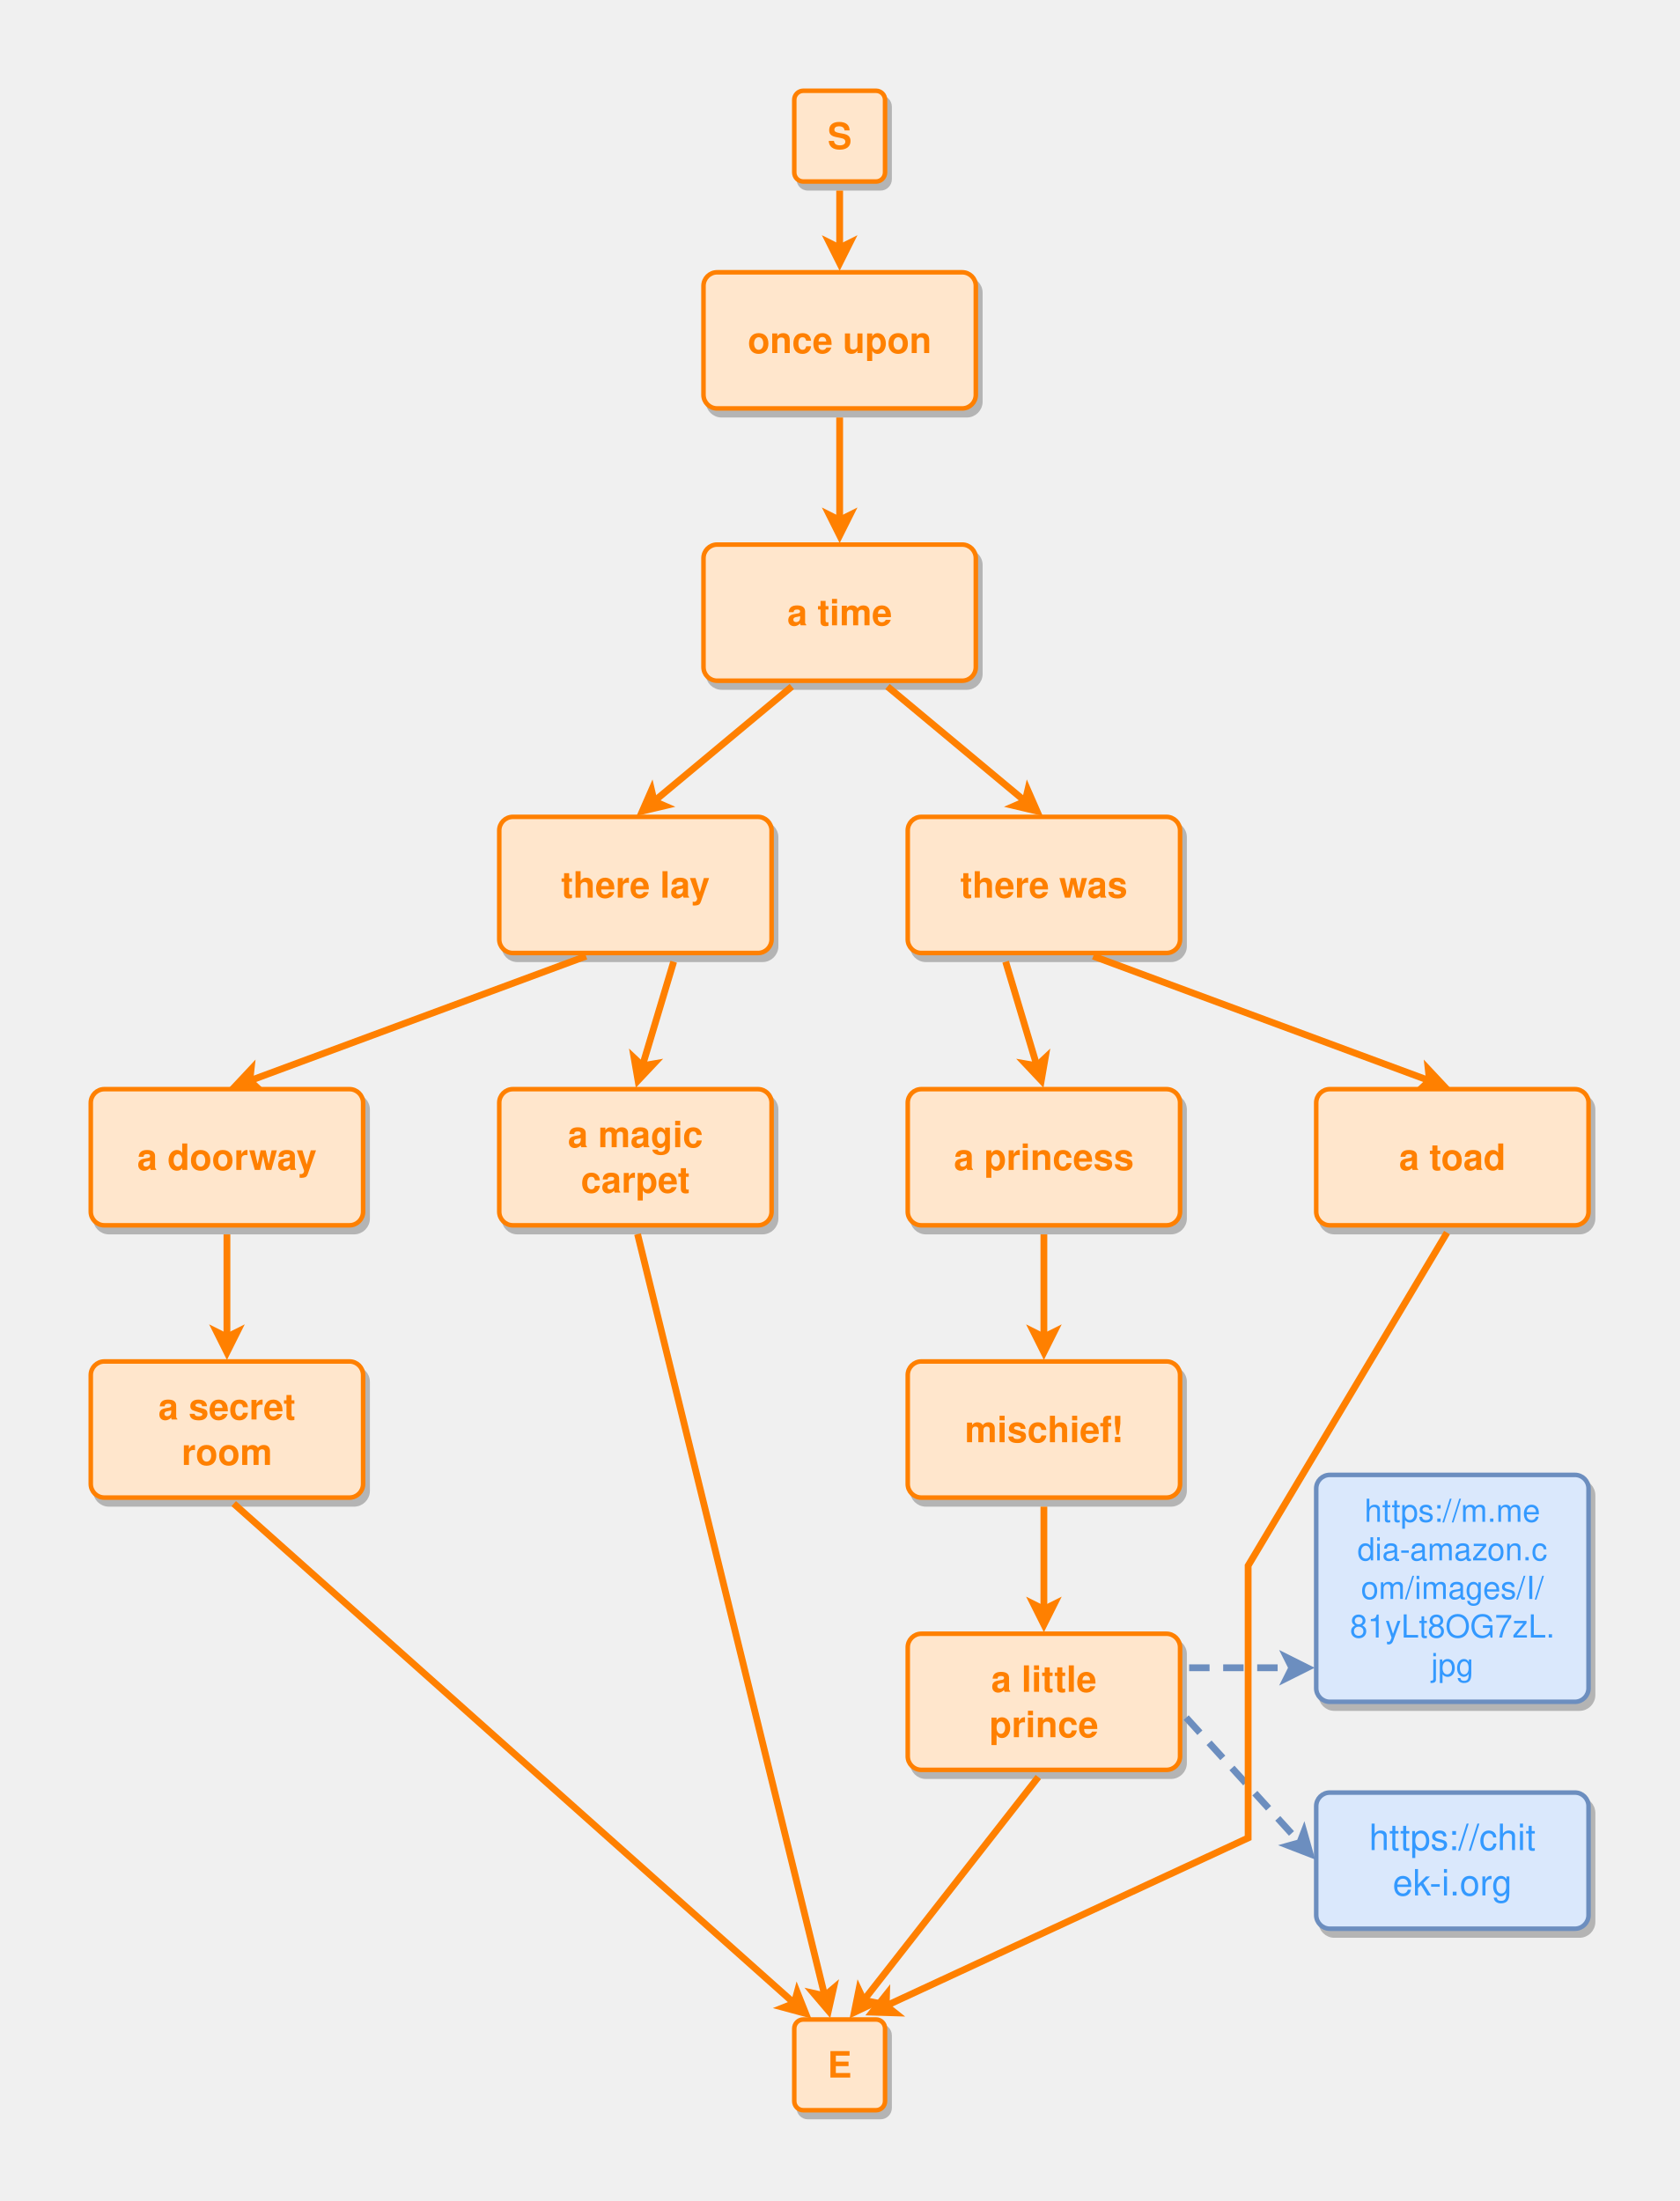
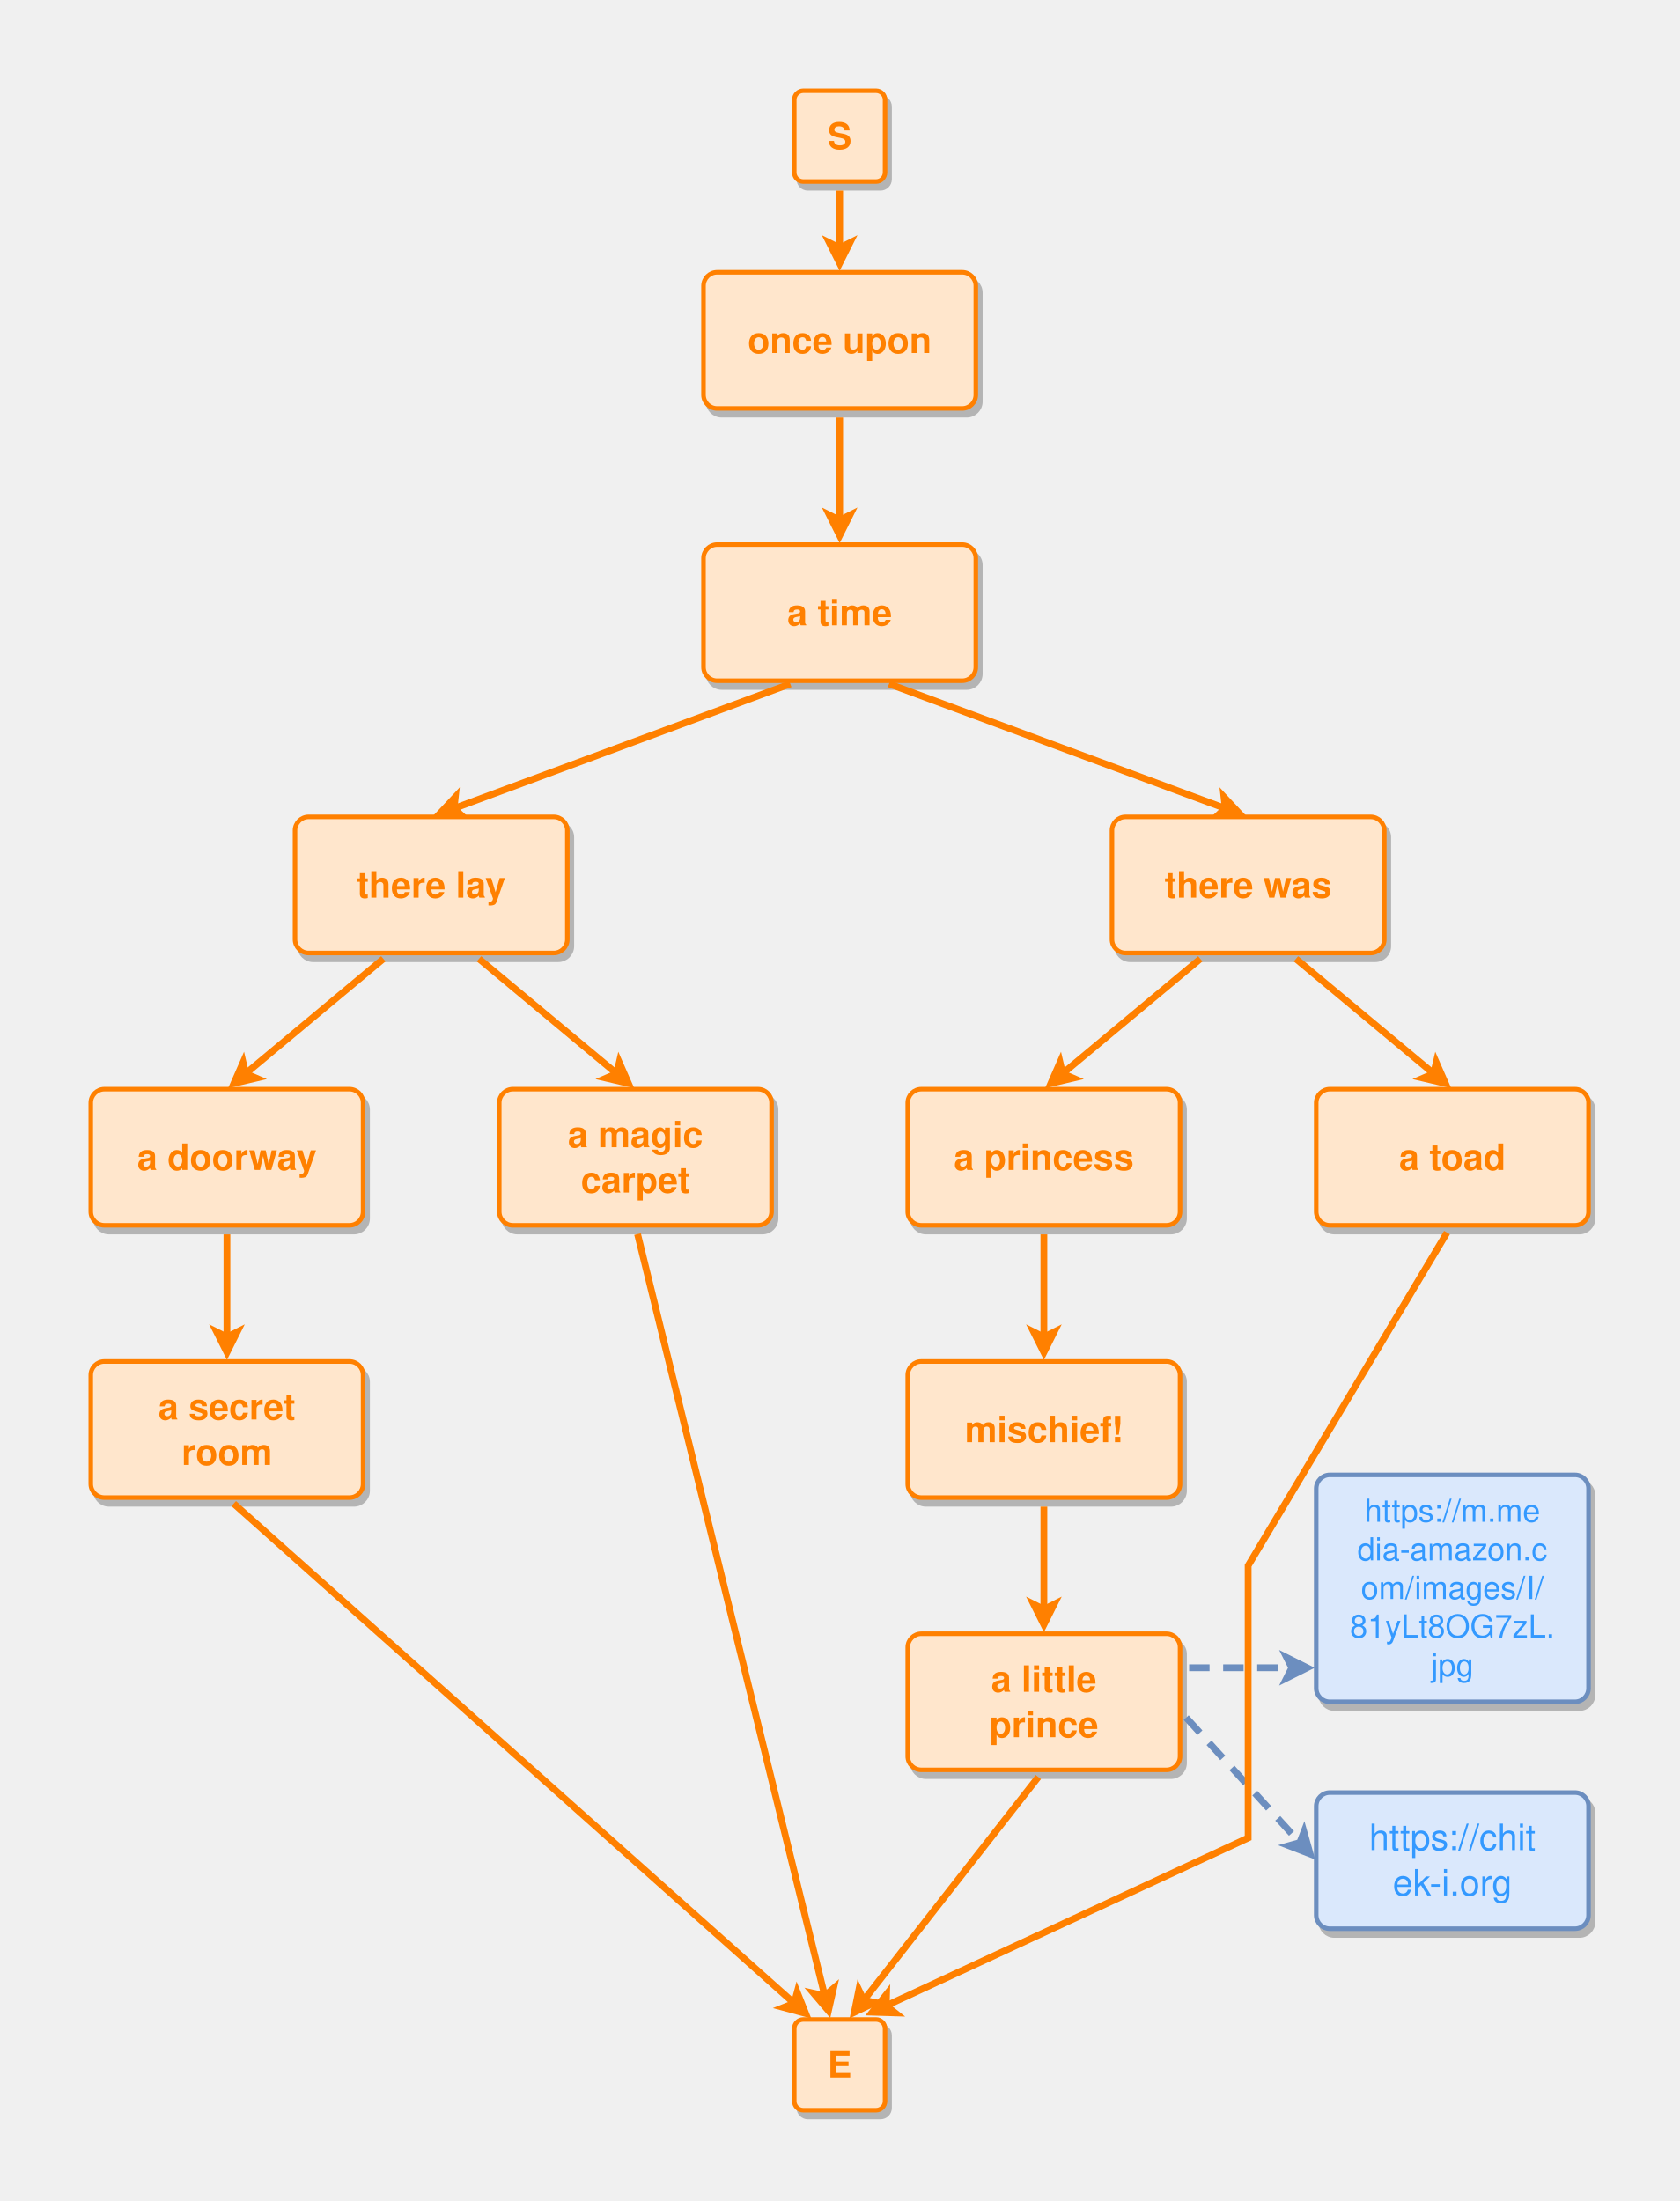
<svg xmlns="http://www.w3.org/2000/svg" width="740" height="970" viewBox="0 0 740 970">
  <defs>
  </defs>
  <g id="container-shells">
  </g>
  <g id="node-shadows">
    <rect x="40" y="480" width="120" height="60" rx="6" ry="6" fill="#000000" stroke="#000000" stroke-width="2" opacity="0.25" transform="translate(2,3)" />
    <rect x="400" y="600" width="120" height="60" rx="6" ry="6" fill="#000000" stroke="#000000" stroke-width="2" opacity="0.25" transform="translate(2,3)" />
    <rect x="310" y="120" width="120" height="60" rx="6" ry="6" fill="#000000" stroke="#000000" stroke-width="2" opacity="0.25" transform="translate(2,3)" />
-     <rect x="220" y="360" width="120" height="60" rx="6" ry="6" fill="#000000" stroke="#000000" stroke-width="2" opacity="0.25" transform="translate(2,3)" />
-     <rect x="400" y="360" width="120" height="60" rx="6" ry="6" fill="#000000" stroke="#000000" stroke-width="2" opacity="0.25" transform="translate(2,3)" />
+     <rect x="130" y="360" width="120" height="60" rx="6" ry="6" fill="#000000" stroke="#000000" stroke-width="2" opacity="0.25" transform="translate(2,3)" />
+     <rect x="490" y="360" width="120" height="60" rx="6" ry="6" fill="#000000" stroke="#000000" stroke-width="2" opacity="0.25" transform="translate(2,3)" />
    <rect x="350" y="40" width="40" height="40" rx="4" ry="4" fill="#000000" stroke="#000000" stroke-width="2" opacity="0.25" transform="translate(2,3)" />
    <rect x="350" y="890" width="40" height="40" rx="4" ry="4" fill="#000000" stroke="#000000" stroke-width="2" opacity="0.25" transform="translate(2,3)" />
    <rect x="400" y="720" width="120" height="60" rx="6" ry="6" fill="#000000" stroke="#000000" stroke-width="2" opacity="0.25" transform="translate(2,3)" />
    <rect x="220" y="480" width="120" height="60" rx="6" ry="6" fill="#000000" stroke="#000000" stroke-width="2" opacity="0.25" transform="translate(2,3)" />
    <rect x="400" y="480" width="120" height="60" rx="6" ry="6" fill="#000000" stroke="#000000" stroke-width="2" opacity="0.25" transform="translate(2,3)" />
    <rect x="40" y="600" width="120" height="60" rx="6" ry="6" fill="#000000" stroke="#000000" stroke-width="2" opacity="0.25" transform="translate(2,3)" />
    <rect x="310" y="240" width="120" height="60" rx="6" ry="6" fill="#000000" stroke="#000000" stroke-width="2" opacity="0.25" transform="translate(2,3)" />
    <rect x="580" y="480" width="120" height="60" rx="6" ry="6" fill="#000000" stroke="#000000" stroke-width="2" opacity="0.25" transform="translate(2,3)" />
    <rect x="580" y="790" width="120" height="60" rx="6" ry="6" fill="#000000" stroke="#000000" stroke-width="2" opacity="0.25" transform="translate(2,3)" />
    <rect x="580" y="650" width="120" height="100" rx="6" ry="6" fill="#000000" stroke="#000000" stroke-width="2" opacity="0.25" transform="translate(2,3)" />
  </g>
  <g id="edges">
    <g class="edge" data-edge-idx="0" data-edge-base="leadsto" data-edge-from="1" data-edge-to="5">
      <line x1="100.00" y1="544.00" x2="100.00" y2="589.25" stroke="#ff8000" stroke-width="3" />
      <path d="M 100.00 596.00 L 95.50 587.00 L 100.00 589.25 L 104.50 587.00 Z" fill="#ff8000" stroke="#ff8000" stroke-width="3" stroke-miterlimit="10" />
      <text x="100" y="566" text-anchor="middle" dominant-baseline="middle" font-family="Helvetica,Inter,Segoe UI,Arial" font-size="11" paint-order="stroke" stroke="#ffffff" stroke-width="3" stroke-linejoin="round" fill="#ff8000">
      </text>
    </g>
    <g class="edge" data-edge-idx="1" data-edge-base="leadsto" data-edge-from="10" data-edge-to="2">
      <line x1="460.00" y1="664.00" x2="460.00" y2="709.25" stroke="#ff8000" stroke-width="3" />
      <path d="M 460.00 716.00 L 455.50 707.00 L 460.00 709.25 L 464.50 707.00 Z" fill="#ff8000" stroke="#ff8000" stroke-width="3" stroke-miterlimit="10" />
      <text x="460" y="686" text-anchor="middle" dominant-baseline="middle" font-family="Helvetica,Inter,Segoe UI,Arial" font-size="11" paint-order="stroke" stroke="#ffffff" stroke-width="3" stroke-linejoin="round" fill="#ff8000">
      </text>
    </g>
    <g class="edge" data-edge-idx="2" data-edge-base="leadsto" data-edge-from="11" data-edge-to="6">
      <line x1="370.00" y1="184.00" x2="370.00" y2="229.25" stroke="#ff8000" stroke-width="3" />
      <path d="M 370.00 236.00 L 365.50 227.00 L 370.00 229.25 L 374.50 227.00 Z" fill="#ff8000" stroke="#ff8000" stroke-width="3" stroke-miterlimit="10" />
      <text x="370" y="206" text-anchor="middle" dominant-baseline="middle" font-family="Helvetica,Inter,Segoe UI,Arial" font-size="11" paint-order="stroke" stroke="#ffffff" stroke-width="3" stroke-linejoin="round" fill="#ff8000">
      </text>
    </g>
    <g class="edge" data-edge-idx="3" data-edge-base="leadsto" data-edge-from="12" data-edge-to="1">
-       <line x1="258.25" y1="421.39" x2="110.08" y2="476.27" stroke="#ff8000" stroke-width="3" />
-       <path d="M 103.75 478.61 L 110.63 471.27 L 110.08 476.27 L 113.75 479.70 Z" fill="#ff8000" stroke="#ff8000" stroke-width="3" stroke-miterlimit="10" />
-       <text x="184" y="448" text-anchor="middle" dominant-baseline="middle" font-family="Helvetica,Inter,Segoe UI,Arial" font-size="11" paint-order="stroke" stroke="#ffffff" stroke-width="3" stroke-linejoin="round" fill="#ff8000">
+       <line x1="168.93" y1="422.56" x2="108.26" y2="473.12" stroke="#ff8000" stroke-width="3" />
+       <path d="M 103.07 477.44 L 107.11 468.22 L 108.26 473.12 L 112.87 475.13 Z" fill="#ff8000" stroke="#ff8000" stroke-width="3" stroke-miterlimit="10" />
+       <text x="138" y="447" text-anchor="middle" dominant-baseline="middle" font-family="Helvetica,Inter,Segoe UI,Arial" font-size="11" paint-order="stroke" stroke="#ffffff" stroke-width="3" stroke-linejoin="round" fill="#ff8000">
      </text>
    </g>
    <g class="edge" data-edge-idx="4" data-edge-base="leadsto" data-edge-from="12" data-edge-to="3">
-       <line x1="296.85" y1="423.83" x2="283.09" y2="469.70" stroke="#ff8000" stroke-width="3" />
-       <path d="M 281.15 476.17 L 279.43 466.26 L 283.09 469.70 L 288.05 468.84 Z" fill="#ff8000" stroke="#ff8000" stroke-width="3" stroke-miterlimit="10" />
-       <text x="289" y="446" text-anchor="middle" dominant-baseline="middle" font-family="Helvetica,Inter,Segoe UI,Arial" font-size="11" paint-order="stroke" stroke="#ffffff" stroke-width="3" stroke-linejoin="round" fill="#ff8000">
+       <line x1="211.07" y1="422.56" x2="271.74" y2="473.12" stroke="#ff8000" stroke-width="3" />
+       <path d="M 276.93 477.44 L 267.13 475.13 L 271.74 473.12 L 272.89 468.22 Z" fill="#ff8000" stroke="#ff8000" stroke-width="3" stroke-miterlimit="10" />
+       <text x="241" y="447" text-anchor="middle" dominant-baseline="middle" font-family="Helvetica,Inter,Segoe UI,Arial" font-size="11" paint-order="stroke" stroke="#ffffff" stroke-width="3" stroke-linejoin="round" fill="#ff8000">
      </text>
    </g>
    <g class="edge" data-edge-idx="5" data-edge-base="leadsto" data-edge-from="13" data-edge-to="4">
-       <line x1="443.15" y1="423.83" x2="456.91" y2="469.70" stroke="#ff8000" stroke-width="3" />
-       <path d="M 458.85 476.17 L 451.95 468.84 L 456.91 469.70 L 460.57 466.26 Z" fill="#ff8000" stroke="#ff8000" stroke-width="3" stroke-miterlimit="10" />
-       <text x="449" y="446" text-anchor="middle" dominant-baseline="middle" font-family="Helvetica,Inter,Segoe UI,Arial" font-size="11" paint-order="stroke" stroke="#ffffff" stroke-width="3" stroke-linejoin="round" fill="#ff8000">
+       <line x1="528.93" y1="422.56" x2="468.26" y2="473.12" stroke="#ff8000" stroke-width="3" />
+       <path d="M 463.07 477.44 L 467.11 468.22 L 468.26 473.12 L 472.87 475.13 Z" fill="#ff8000" stroke="#ff8000" stroke-width="3" stroke-miterlimit="10" />
+       <text x="498" y="447" text-anchor="middle" dominant-baseline="middle" font-family="Helvetica,Inter,Segoe UI,Arial" font-size="11" paint-order="stroke" stroke="#ffffff" stroke-width="3" stroke-linejoin="round" fill="#ff8000">
      </text>
    </g>
    <g class="edge" data-edge-idx="6" data-edge-base="leadsto" data-edge-from="13" data-edge-to="7">
-       <line x1="481.75" y1="421.39" x2="629.92" y2="476.27" stroke="#ff8000" stroke-width="3" />
-       <path d="M 636.25 478.61 L 626.25 479.70 L 629.92 476.27 L 629.37 471.27 Z" fill="#ff8000" stroke="#ff8000" stroke-width="3" stroke-miterlimit="10" />
-       <text x="555" y="448" text-anchor="middle" dominant-baseline="middle" font-family="Helvetica,Inter,Segoe UI,Arial" font-size="11" paint-order="stroke" stroke="#ffffff" stroke-width="3" stroke-linejoin="round" fill="#ff8000">
+       <line x1="571.07" y1="422.56" x2="631.74" y2="473.12" stroke="#ff8000" stroke-width="3" />
+       <path d="M 636.93 477.44 L 627.13 475.13 L 631.74 473.12 L 632.89 468.22 Z" fill="#ff8000" stroke="#ff8000" stroke-width="3" stroke-miterlimit="10" />
+       <text x="601" y="447" text-anchor="middle" dominant-baseline="middle" font-family="Helvetica,Inter,Segoe UI,Arial" font-size="11" paint-order="stroke" stroke="#ffffff" stroke-width="3" stroke-linejoin="round" fill="#ff8000">
      </text>
    </g>
    <g class="edge" data-edge-idx="7" data-edge-base="leadsto" data-edge-from="14" data-edge-to="11">
      <line x1="370.00" y1="84.00" x2="370.00" y2="109.25" stroke="#ff8000" stroke-width="3" />
      <path d="M 370.00 116.00 L 365.50 107.00 L 370.00 109.25 L 374.50 107.00 Z" fill="#ff8000" stroke="#ff8000" stroke-width="3" stroke-miterlimit="10" />
    </g>
    <g class="edge" data-edge-idx="8" data-edge-base="leadsto" data-edge-from="2" data-edge-to="15">
      <line x1="457.54" y1="783.15" x2="380.62" y2="881.53" stroke="#ff8000" stroke-width="3" />
      <path d="M 376.46 886.85 L 378.46 876.99 L 380.62 881.53 L 385.55 882.53 Z" fill="#ff8000" stroke="#ff8000" stroke-width="3" stroke-miterlimit="10" />
    </g>
    <g class="edge" data-edge-idx="9" data-edge-base="expresses" data-edge-from="2" data-edge-to="8">
      <line x1="522.69" y1="756.96" x2="572.77" y2="812.05" stroke="#6c8ebf" stroke-width="3" stroke-dasharray="9 6" />
      <path d="M 577.31 817.04 L 567.93 813.41 L 572.77 812.05 L 574.58 807.35 Z" fill="#6c8ebf" stroke="#6c8ebf" stroke-width="3" stroke-miterlimit="10" />
      <text x="547" y="784" text-anchor="middle" dominant-baseline="middle" font-family="Helvetica,Inter,Segoe UI,Arial" font-size="11" paint-order="stroke" stroke="#ffffff" stroke-width="3" stroke-linejoin="round" fill="#6c8ebf">
      </text>
    </g>
    <g class="edge" data-edge-idx="10" data-edge-base="expresses" data-edge-from="2" data-edge-to="9">
      <line x1="524.00" y1="735.00" x2="569.25" y2="735.00" stroke="#6c8ebf" stroke-width="3" stroke-dasharray="9 6" />
      <path d="M 576.00 735.00 L 567.00 739.50 L 569.25 735.00 L 567.00 730.50 Z" fill="#6c8ebf" stroke="#6c8ebf" stroke-width="3" stroke-miterlimit="10" />
      <text x="546" y="735" text-anchor="middle" dominant-baseline="middle" font-family="Helvetica,Inter,Segoe UI,Arial" font-size="11" paint-order="stroke" stroke="#ffffff" stroke-width="3" stroke-linejoin="round" fill="#6c8ebf">
      </text>
    </g>
    <g class="edge" data-edge-idx="11" data-edge-base="leadsto" data-edge-from="3" data-edge-to="15">
      <line x1="280.95" y1="543.88" x2="363.43" y2="879.56" stroke="#ff8000" stroke-width="3" />
      <path d="M 365.05 886.12 L 358.53 878.45 L 363.43 879.56 L 367.27 876.30 Z" fill="#ff8000" stroke="#ff8000" stroke-width="3" stroke-miterlimit="10" />
    </g>
    <g class="edge" data-edge-idx="12" data-edge-base="leadsto" data-edge-from="4" data-edge-to="10">
      <line x1="460.00" y1="544.00" x2="460.00" y2="589.25" stroke="#ff8000" stroke-width="3" />
      <path d="M 460.00 596.00 L 455.50 587.00 L 460.00 589.25 L 464.50 587.00 Z" fill="#ff8000" stroke="#ff8000" stroke-width="3" stroke-miterlimit="10" />
      <text x="460" y="566" text-anchor="middle" dominant-baseline="middle" font-family="Helvetica,Inter,Segoe UI,Arial" font-size="11" paint-order="stroke" stroke="#ffffff" stroke-width="3" stroke-linejoin="round" fill="#ff8000">
      </text>
    </g>
    <g class="edge" data-edge-idx="13" data-edge-base="leadsto" data-edge-from="5" data-edge-to="15">
      <line x1="102.99" y1="662.66" x2="349.98" y2="882.85" stroke="#ff8000" stroke-width="3" />
      <path d="M 355.01 887.34 L 345.30 884.71 L 349.98 882.85 L 351.29 877.99 Z" fill="#ff8000" stroke="#ff8000" stroke-width="3" stroke-miterlimit="10" />
    </g>
    <g class="edge" data-edge-idx="14" data-edge-base="leadsto" data-edge-from="6" data-edge-to="12">
-       <line x1="348.93" y1="302.56" x2="288.26" y2="353.12" stroke="#ff8000" stroke-width="3" />
-       <path d="M 283.07 357.44 L 287.11 348.22 L 288.26 353.12 L 292.87 355.13 Z" fill="#ff8000" stroke="#ff8000" stroke-width="3" stroke-miterlimit="10" />
-       <text x="318" y="327" text-anchor="middle" dominant-baseline="middle" font-family="Helvetica,Inter,Segoe UI,Arial" font-size="11" paint-order="stroke" stroke="#ffffff" stroke-width="3" stroke-linejoin="round" fill="#ff8000">
+       <line x1="348.25" y1="301.39" x2="200.08" y2="356.27" stroke="#ff8000" stroke-width="3" />
+       <path d="M 193.75 358.61 L 200.63 351.27 L 200.08 356.27 L 203.75 359.70 Z" fill="#ff8000" stroke="#ff8000" stroke-width="3" stroke-miterlimit="10" />
+       <text x="274" y="328" text-anchor="middle" dominant-baseline="middle" font-family="Helvetica,Inter,Segoe UI,Arial" font-size="11" paint-order="stroke" stroke="#ffffff" stroke-width="3" stroke-linejoin="round" fill="#ff8000">
      </text>
    </g>
    <g class="edge" data-edge-idx="15" data-edge-base="leadsto" data-edge-from="6" data-edge-to="13">
-       <line x1="391.07" y1="302.56" x2="451.74" y2="353.12" stroke="#ff8000" stroke-width="3" />
-       <path d="M 456.93 357.44 L 447.13 355.13 L 451.74 353.12 L 452.89 348.22 Z" fill="#ff8000" stroke="#ff8000" stroke-width="3" stroke-miterlimit="10" />
-       <text x="421" y="327" text-anchor="middle" dominant-baseline="middle" font-family="Helvetica,Inter,Segoe UI,Arial" font-size="11" paint-order="stroke" stroke="#ffffff" stroke-width="3" stroke-linejoin="round" fill="#ff8000">
+       <line x1="391.75" y1="301.39" x2="539.92" y2="356.27" stroke="#ff8000" stroke-width="3" />
+       <path d="M 546.25 358.61 L 536.25 359.70 L 539.92 356.27 L 539.37 351.27 Z" fill="#ff8000" stroke="#ff8000" stroke-width="3" stroke-miterlimit="10" />
+       <text x="465" y="328" text-anchor="middle" dominant-baseline="middle" font-family="Helvetica,Inter,Segoe UI,Arial" font-size="11" paint-order="stroke" stroke="#ffffff" stroke-width="3" stroke-linejoin="round" fill="#ff8000">
      </text>
    </g>
    <g class="edge" data-edge-idx="16" data-edge-base="leadsto" data-edge-from="7" data-edge-to="15">
      <polyline points="637.63,543.22 550,690 550,810 390.50,883.94" fill="none" stroke="#ff8000" stroke-width="3" />
      <path d="M 384.37 886.78 L 390.65 878.91 L 390.50 883.94 L 394.43 887.08 Z" fill="#ff8000" stroke="#ff8000" stroke-width="3" stroke-miterlimit="10" />
    </g>
  </g>
  <g id="nodes">
    <rect x="40" y="480" width="120" height="60" rx="6" ry="6" fill="#ffe6cc" stroke="#ff8000" stroke-width="2" />
    <text x="100" y="510" text-anchor="middle" dominant-baseline="middle" font-family="Helvetica,Inter,Segoe UI,Arial" font-size="16" font-weight="bold" fill="#ff8000">a doorway</text>
    <rect x="400" y="600" width="120" height="60" rx="6" ry="6" fill="#ffe6cc" stroke="#ff8000" stroke-width="2" />
    <text x="460" y="630" text-anchor="middle" dominant-baseline="middle" font-family="Helvetica,Inter,Segoe UI,Arial" font-size="16" font-weight="bold" fill="#ff8000">mischief!</text>
    <rect x="310" y="120" width="120" height="60" rx="6" ry="6" fill="#ffe6cc" stroke="#ff8000" stroke-width="2" />
    <text x="370" y="150" text-anchor="middle" dominant-baseline="middle" font-family="Helvetica,Inter,Segoe UI,Arial" font-size="16" font-weight="bold" fill="#ff8000">once upon</text>
-     <rect x="220" y="360" width="120" height="60" rx="6" ry="6" fill="#ffe6cc" stroke="#ff8000" stroke-width="2" />
-     <text x="280" y="390" text-anchor="middle" dominant-baseline="middle" font-family="Helvetica,Inter,Segoe UI,Arial" font-size="16" font-weight="bold" fill="#ff8000">there lay</text>
-     <rect x="400" y="360" width="120" height="60" rx="6" ry="6" fill="#ffe6cc" stroke="#ff8000" stroke-width="2" />
-     <text x="460" y="390" text-anchor="middle" dominant-baseline="middle" font-family="Helvetica,Inter,Segoe UI,Arial" font-size="16" font-weight="bold" fill="#ff8000">there was</text>
+     <rect x="130" y="360" width="120" height="60" rx="6" ry="6" fill="#ffe6cc" stroke="#ff8000" stroke-width="2" />
+     <text x="190" y="390" text-anchor="middle" dominant-baseline="middle" font-family="Helvetica,Inter,Segoe UI,Arial" font-size="16" font-weight="bold" fill="#ff8000">there lay</text>
+     <rect x="490" y="360" width="120" height="60" rx="6" ry="6" fill="#ffe6cc" stroke="#ff8000" stroke-width="2" />
+     <text x="550" y="390" text-anchor="middle" dominant-baseline="middle" font-family="Helvetica,Inter,Segoe UI,Arial" font-size="16" font-weight="bold" fill="#ff8000">there was</text>
    <rect x="350" y="40" width="40" height="40" rx="4" ry="4" fill="#ffe6cc" stroke="#ff8000" stroke-width="2" />
    <text x="370" y="60" text-anchor="middle" dominant-baseline="middle" font-family="Helvetica,Inter,Segoe UI,Arial" font-size="16" font-weight="bold" fill="#ff8000">S</text>
    <rect x="350" y="890" width="40" height="40" rx="4" ry="4" fill="#ffe6cc" stroke="#ff8000" stroke-width="2" />
    <text x="370" y="910" text-anchor="middle" dominant-baseline="middle" font-family="Helvetica,Inter,Segoe UI,Arial" font-size="16" font-weight="bold" fill="#ff8000">E</text>
    <rect x="400" y="720" width="120" height="60" rx="6" ry="6" fill="#ffe6cc" stroke="#ff8000" stroke-width="2" />
    <text x="460" y="740" text-anchor="middle" dominant-baseline="middle" font-family="Helvetica,Inter,Segoe UI,Arial" font-size="16" font-weight="bold" fill="#ff8000">a little</text>
    <text x="460" y="760" text-anchor="middle" dominant-baseline="middle" font-family="Helvetica,Inter,Segoe UI,Arial" font-size="16" font-weight="bold" fill="#ff8000">prince</text>
    <rect x="220" y="480" width="120" height="60" rx="6" ry="6" fill="#ffe6cc" stroke="#ff8000" stroke-width="2" />
    <text x="280" y="500" text-anchor="middle" dominant-baseline="middle" font-family="Helvetica,Inter,Segoe UI,Arial" font-size="16" font-weight="bold" fill="#ff8000">a magic</text>
    <text x="280" y="520" text-anchor="middle" dominant-baseline="middle" font-family="Helvetica,Inter,Segoe UI,Arial" font-size="16" font-weight="bold" fill="#ff8000">carpet</text>
    <rect x="400" y="480" width="120" height="60" rx="6" ry="6" fill="#ffe6cc" stroke="#ff8000" stroke-width="2" />
    <text x="460" y="510" text-anchor="middle" dominant-baseline="middle" font-family="Helvetica,Inter,Segoe UI,Arial" font-size="16" font-weight="bold" fill="#ff8000">a princess</text>
    <rect x="40" y="600" width="120" height="60" rx="6" ry="6" fill="#ffe6cc" stroke="#ff8000" stroke-width="2" />
    <text x="100" y="620" text-anchor="middle" dominant-baseline="middle" font-family="Helvetica,Inter,Segoe UI,Arial" font-size="16" font-weight="bold" fill="#ff8000">a secret</text>
    <text x="100" y="640" text-anchor="middle" dominant-baseline="middle" font-family="Helvetica,Inter,Segoe UI,Arial" font-size="16" font-weight="bold" fill="#ff8000">room</text>
    <g>
      <rect x="310" y="240" width="120" height="60" rx="6" ry="6" fill="#ffe6cc" stroke="#ff8000" stroke-width="2" />
      <text x="370" y="270" text-anchor="middle" dominant-baseline="middle" font-family="Helvetica,Inter,Segoe UI,Arial" font-size="16" font-weight="bold" fill="#ff8000">a time</text>
    </g>
    <rect x="580" y="480" width="120" height="60" rx="6" ry="6" fill="#ffe6cc" stroke="#ff8000" stroke-width="2" />
    <text x="640" y="510" text-anchor="middle" dominant-baseline="middle" font-family="Helvetica,Inter,Segoe UI,Arial" font-size="16" font-weight="bold" fill="#ff8000">a toad</text>
    <rect x="580" y="790" width="120" height="60" rx="6" ry="6" fill="#dae8fc" stroke="#6c8ebf" stroke-width="2" />
    <text x="640" y="810" text-anchor="middle" dominant-baseline="middle" font-family="Helvetica,Inter,Segoe UI,Arial" font-size="16" font-weight="normal" fill="#3399ff">https://chit</text>
    <text x="640" y="830" text-anchor="middle" dominant-baseline="middle" font-family="Helvetica,Inter,Segoe UI,Arial" font-size="16" font-weight="normal" fill="#3399ff">ek-i.org</text>
    <rect x="580" y="650" width="120" height="100" rx="6" ry="6" fill="#dae8fc" stroke="#6c8ebf" stroke-width="2" />
    <text x="640" y="666" text-anchor="middle" dominant-baseline="middle" font-family="Helvetica,Inter,Segoe UI,Arial" font-size="14" font-weight="normal" fill="#3399ff">https://m.me</text>
    <text x="640" y="683" text-anchor="middle" dominant-baseline="middle" font-family="Helvetica,Inter,Segoe UI,Arial" font-size="14" font-weight="normal" fill="#3399ff">dia-amazon.c</text>
    <text x="640" y="700" text-anchor="middle" dominant-baseline="middle" font-family="Helvetica,Inter,Segoe UI,Arial" font-size="14" font-weight="normal" fill="#3399ff">om/images/I/</text>
    <text x="640" y="717" text-anchor="middle" dominant-baseline="middle" font-family="Helvetica,Inter,Segoe UI,Arial" font-size="14" font-weight="normal" fill="#3399ff">81yLt8OG7zL.</text>
    <text x="640" y="734" text-anchor="middle" dominant-baseline="middle" font-family="Helvetica,Inter,Segoe UI,Arial" font-size="14" font-weight="normal" fill="#3399ff">jpg</text>
  </g>
</svg>
